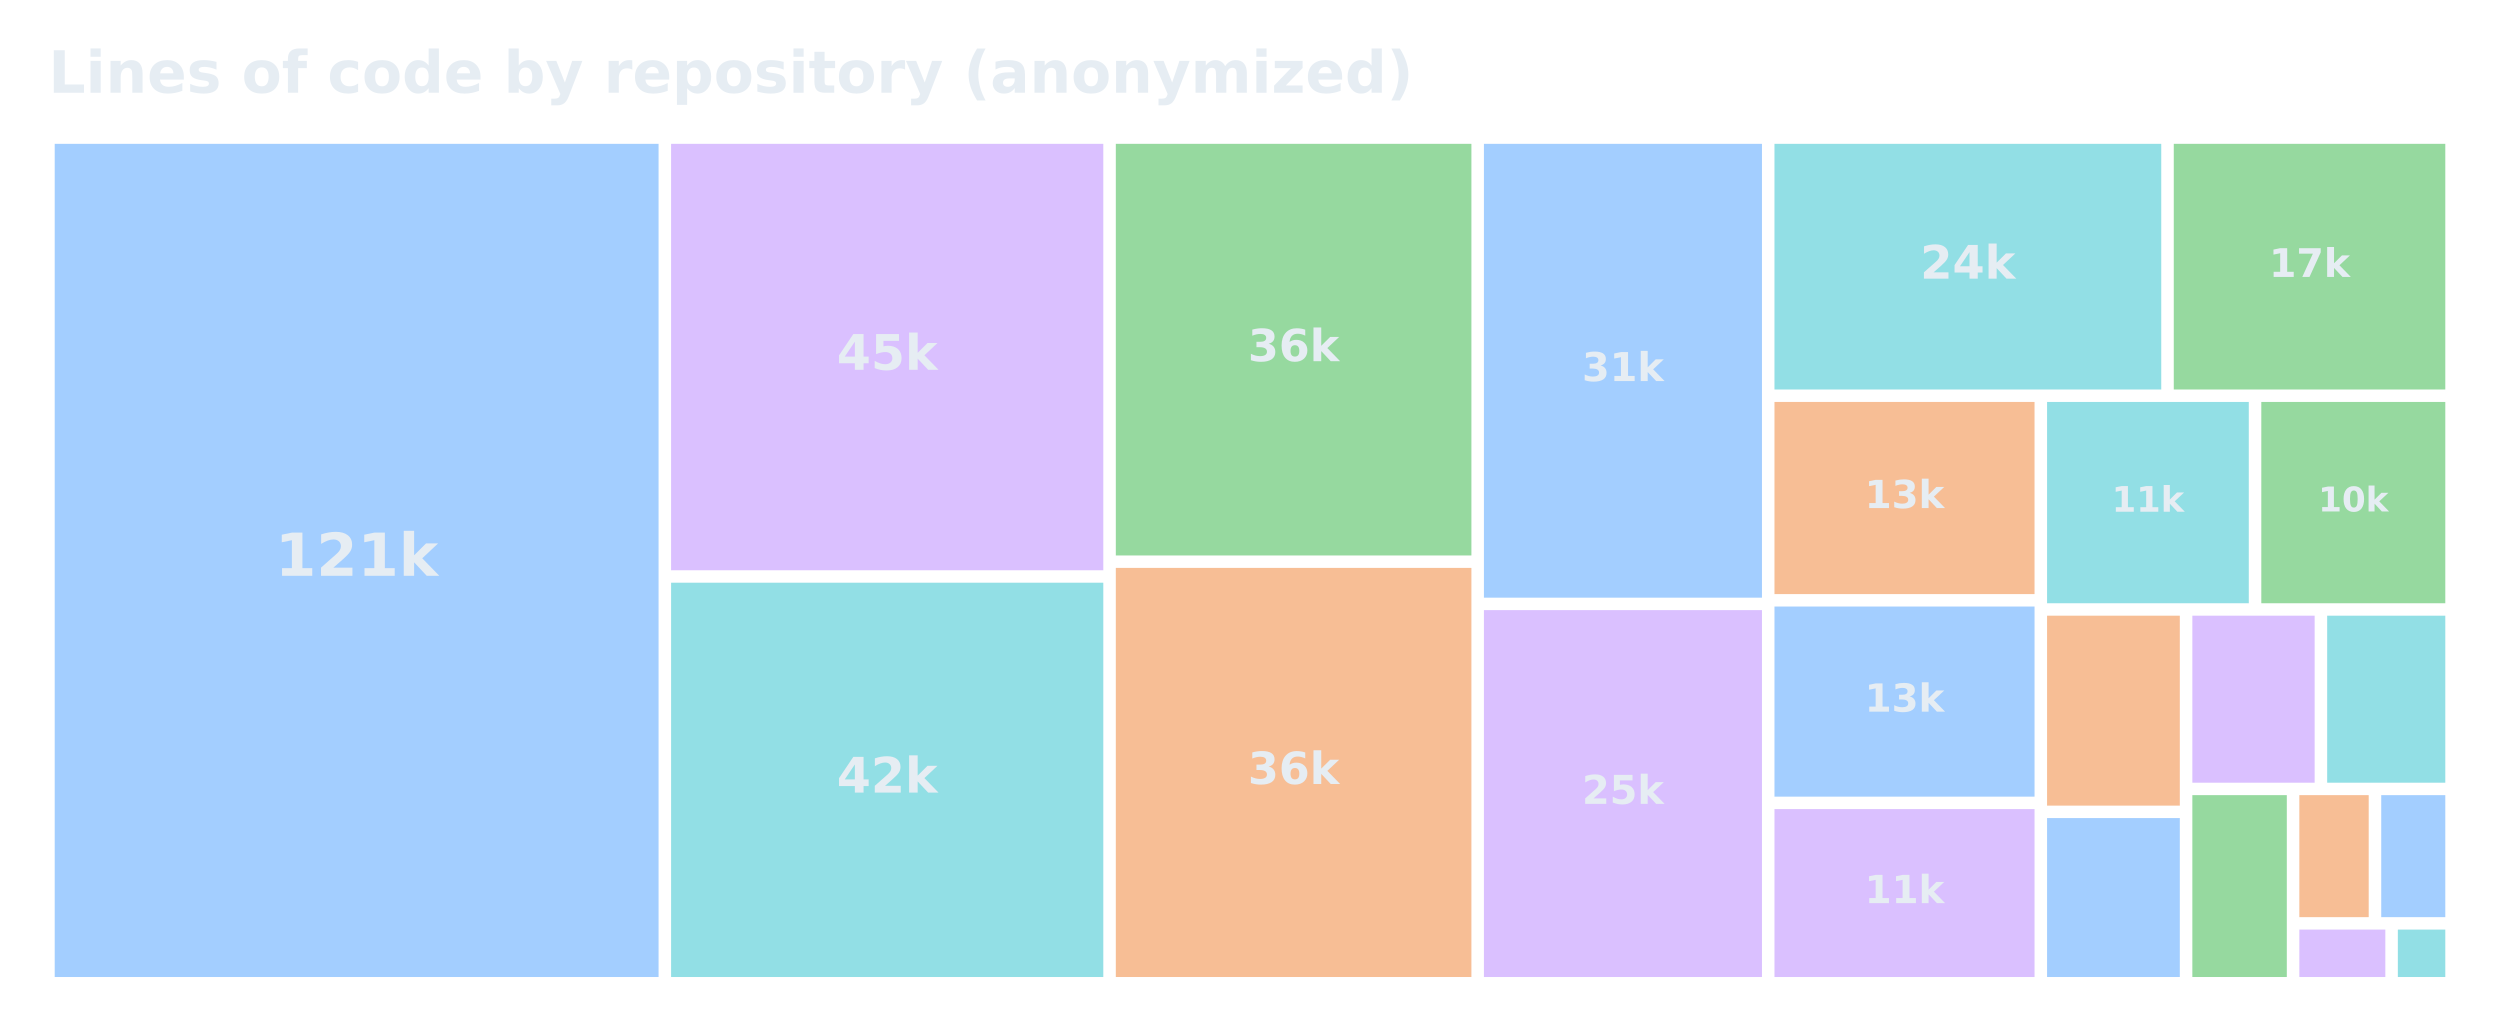
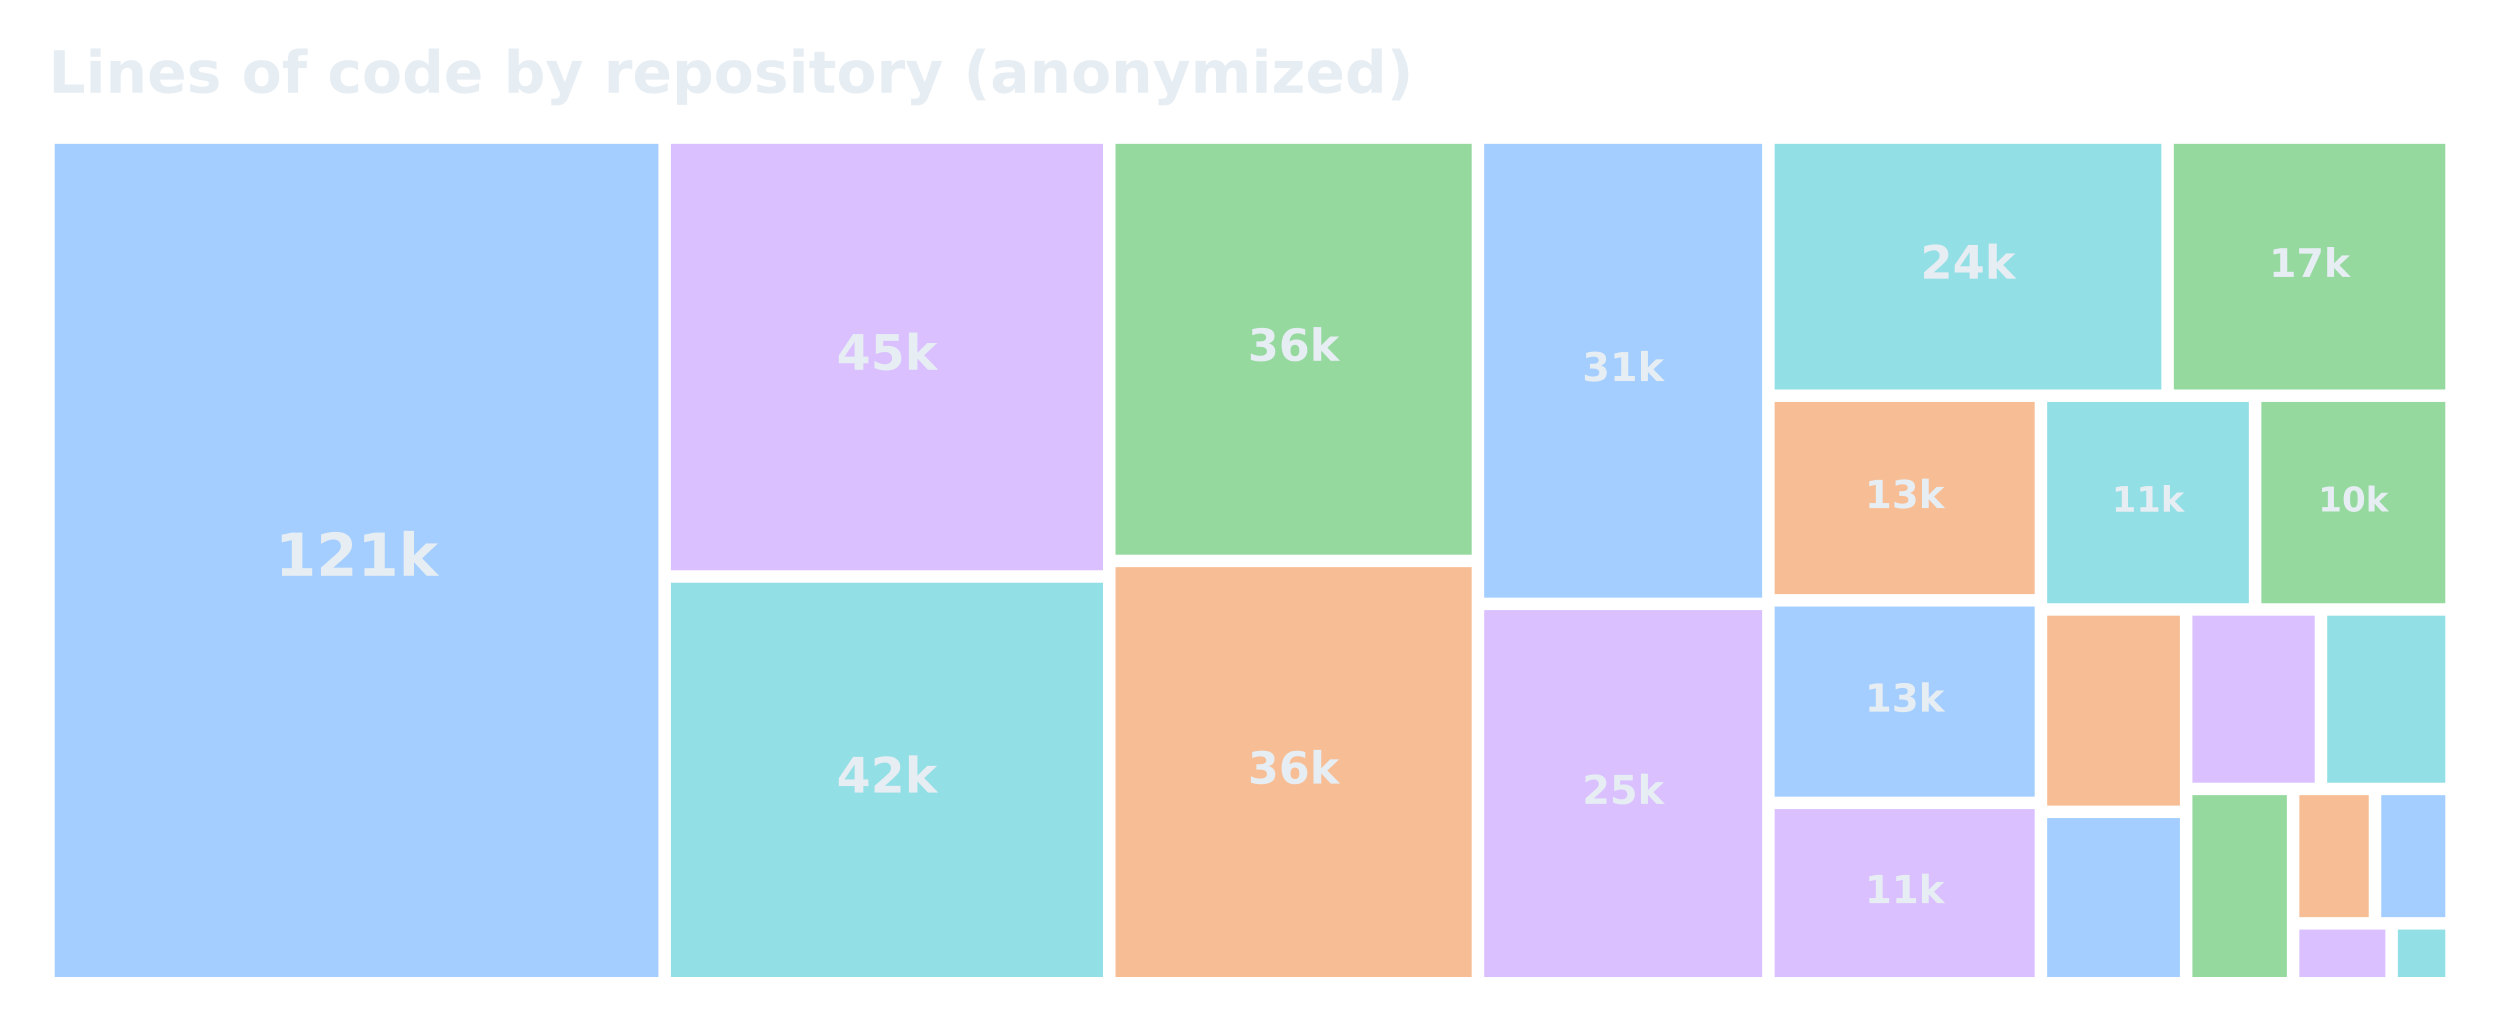
<svg xmlns="http://www.w3.org/2000/svg" xmlns:xlink="http://www.w3.org/1999/xlink" width="557.28pt" height="229.974pt" viewBox="0 0 557.28 229.974" version="1.1">
  <defs>
    <style type="text/css">*{stroke-linejoin: round; stroke-linecap: butt}</style>
  </defs>
  <g id="figure_1">
    <g id="patch_1">
      <path d="M 0 229.974  L 557.28 229.974  L 557.28 0  L 0 0  L 0 229.974  z " style="fill: none; opacity: 0" />
    </g>
    <g id="axes_1">
      <g id="patch_2">
-         <path d="M 12.195 32.064  L 146.804 32.064  L 146.804 217.788  L 12.195 217.788  z " clip-path="url(#pdce6cdd599)" style="fill: #58a6ff; opacity: 0.55" />
+         <path d="M 12.195 32.064  L 146.766 32.064  L 146.766 217.788  L 12.195 217.788  z " clip-path="url(#pbf38016978)" style="fill: #58a6ff; opacity: 0.55" />
      </g>
      <g id="patch_3">
-         <path d="M 149.594 32.064  L 245.939 32.064  L 245.939 127.121  L 149.594 127.121  z " clip-path="url(#pdce6cdd599)" style="fill: #bc8cff; opacity: 0.55" />
+         <path d="M 149.556 32.064  L 245.873 32.064  L 245.873 127.121  L 149.556 127.121  z " clip-path="url(#pbf38016978)" style="fill: #bc8cff; opacity: 0.55" />
      </g>
      <g id="patch_4">
-         <path d="M 149.594 129.893  L 245.939 129.893  L 245.939 217.788  L 149.594 217.788  z " clip-path="url(#pdce6cdd599)" style="fill: #39c5cf; opacity: 0.55" />
+         <path d="M 149.556 129.893  L 245.873 129.893  L 245.873 217.788  L 149.556 217.788  z " clip-path="url(#pbf38016978)" style="fill: #39c5cf; opacity: 0.55" />
      </g>
      <g id="patch_5">
-         <path d="M 248.729 32.064  L 327.994 32.064  L 327.994 123.82  L 248.729 123.82  z " clip-path="url(#pdce6cdd599)" style="fill: #3fb950; opacity: 0.55" />
+         <path d="M 248.663 32.064  L 328.054 32.064  L 328.054 123.648  L 248.663 123.648  z " clip-path="url(#pbf38016978)" style="fill: #3fb950; opacity: 0.55" />
      </g>
      <g id="patch_6">
-         <path d="M 248.729 126.592  L 327.994 126.592  L 327.994 217.788  L 248.729 217.788  z " clip-path="url(#pdce6cdd599)" style="fill: #f0883e; opacity: 0.55" />
+         <path d="M 248.663 126.42  L 328.054 126.42  L 328.054 217.788  L 248.663 217.788  z " clip-path="url(#pbf38016978)" style="fill: #f0883e; opacity: 0.55" />
      </g>
      <g id="patch_7">
-         <path d="M 330.784 32.064  L 392.761 32.064  L 392.761 133.229  L 330.784 133.229  z " clip-path="url(#pdce6cdd599)" style="fill: #58a6ff; opacity: 0.55" />
+         <path d="M 330.844 32.064  L 392.803 32.064  L 392.803 133.229  L 330.844 133.229  z " clip-path="url(#pbf38016978)" style="fill: #58a6ff; opacity: 0.55" />
      </g>
      <g id="patch_8">
-         <path d="M 330.784 136.001  L 392.761 136.001  L 392.761 217.788  L 330.784 217.788  z " clip-path="url(#pdce6cdd599)" style="fill: #bc8cff; opacity: 0.55" />
+         <path d="M 330.844 136.001  L 392.803 136.001  L 392.803 217.788  L 330.844 217.788  z " clip-path="url(#pbf38016978)" style="fill: #bc8cff; opacity: 0.55" />
      </g>
      <g id="patch_9">
-         <path d="M 395.551 32.064  L 481.769 32.064  L 481.769 86.826  L 395.551 86.826  z " clip-path="url(#pdce6cdd599)" style="fill: #39c5cf; opacity: 0.55" />
+         <path d="M 395.593 32.064  L 481.787 32.064  L 481.787 86.826  L 395.593 86.826  z " clip-path="url(#pbf38016978)" style="fill: #39c5cf; opacity: 0.55" />
      </g>
      <g id="patch_10">
-         <path d="M 484.559 32.064  L 545.085 32.064  L 545.085 86.826  L 484.559 86.826  z " clip-path="url(#pdce6cdd599)" style="fill: #3fb950; opacity: 0.55" />
+         <path d="M 484.577 32.064  L 545.085 32.064  L 545.085 86.826  L 484.577 86.826  z " clip-path="url(#pbf38016978)" style="fill: #3fb950; opacity: 0.55" />
      </g>
      <g id="patch_11">
-         <path d="M 395.551 89.598  L 453.524 89.598  L 453.524 132.431  L 395.551 132.431  z " clip-path="url(#pdce6cdd599)" style="fill: #f0883e; opacity: 0.55" />
+         <path d="M 395.593 89.598  L 453.55 89.598  L 453.55 132.431  L 395.593 132.431  z " clip-path="url(#pbf38016978)" style="fill: #f0883e; opacity: 0.55" />
      </g>
      <g id="patch_12">
-         <path d="M 395.551 135.203  L 453.524 135.203  L 453.524 177.583  L 395.551 177.583  z " clip-path="url(#pdce6cdd599)" style="fill: #58a6ff; opacity: 0.55" />
+         <path d="M 395.593 135.203  L 453.55 135.203  L 453.55 177.583  L 395.593 177.583  z " clip-path="url(#pbf38016978)" style="fill: #58a6ff; opacity: 0.55" />
      </g>
      <g id="patch_13">
-         <path d="M 395.551 180.355  L 453.524 180.355  L 453.524 217.788  L 395.551 217.788  z " clip-path="url(#pdce6cdd599)" style="fill: #bc8cff; opacity: 0.55" />
+         <path d="M 395.593 180.355  L 453.55 180.355  L 453.55 217.788  L 395.593 217.788  z " clip-path="url(#pbf38016978)" style="fill: #bc8cff; opacity: 0.55" />
      </g>
      <g id="patch_14">
-         <path d="M 456.314 89.598  L 501.284 89.598  L 501.284 134.472  L 456.314 134.472  z " clip-path="url(#pdce6cdd599)" style="fill: #39c5cf; opacity: 0.55" />
+         <path d="M 456.34 89.598  L 501.297 89.598  L 501.297 134.472  L 456.34 134.472  z " clip-path="url(#pbf38016978)" style="fill: #39c5cf; opacity: 0.55" />
      </g>
      <g id="patch_15">
-         <path d="M 504.074 89.598  L 545.085 89.598  L 545.085 134.472  L 504.074 134.472  z " clip-path="url(#pdce6cdd599)" style="fill: #3fb950; opacity: 0.55" />
+         <path d="M 504.087 89.598  L 545.085 89.598  L 545.085 134.472  L 504.087 134.472  z " clip-path="url(#pbf38016978)" style="fill: #3fb950; opacity: 0.55" />
      </g>
      <g id="patch_16">
-         <path d="M 456.314 137.244  L 485.91 137.244  L 485.91 179.584  L 456.314 179.584  z " clip-path="url(#pdce6cdd599)" style="fill: #f0883e; opacity: 0.55" />
+         <path d="M 456.34 137.244  L 485.927 137.244  L 485.927 179.584  L 456.34 179.584  z " clip-path="url(#pbf38016978)" style="fill: #f0883e; opacity: 0.55" />
      </g>
      <g id="patch_17">
-         <path d="M 456.314 182.356  L 485.91 182.356  L 485.91 217.788  L 456.314 217.788  z " clip-path="url(#pdce6cdd599)" style="fill: #58a6ff; opacity: 0.55" />
+         <path d="M 456.34 182.356  L 485.927 182.356  L 485.927 217.788  L 456.34 217.788  z " clip-path="url(#pbf38016978)" style="fill: #58a6ff; opacity: 0.55" />
      </g>
      <g id="patch_18">
-         <path d="M 488.7 137.244  L 515.965 137.244  L 515.965 174.474  L 488.7 174.474  z " clip-path="url(#pdce6cdd599)" style="fill: #bc8cff; opacity: 0.55" />
+         <path d="M 488.717 137.244  L 515.973 137.244  L 515.973 174.474  L 488.717 174.474  z " clip-path="url(#pbf38016978)" style="fill: #bc8cff; opacity: 0.55" />
      </g>
      <g id="patch_19">
-         <path d="M 518.755 137.244  L 545.085 137.244  L 545.085 174.474  L 518.755 174.474  z " clip-path="url(#pdce6cdd599)" style="fill: #39c5cf; opacity: 0.55" />
+         <path d="M 518.763 137.244  L 545.085 137.244  L 545.085 174.474  L 518.763 174.474  z " clip-path="url(#pbf38016978)" style="fill: #39c5cf; opacity: 0.55" />
      </g>
      <g id="patch_20">
-         <path d="M 488.7 177.246  L 509.758 177.246  L 509.758 217.788  L 488.7 217.788  z " clip-path="url(#pdce6cdd599)" style="fill: #3fb950; opacity: 0.55" />
+         <path d="M 488.717 177.246  L 509.767 177.246  L 509.767 217.788  L 488.717 217.788  z " clip-path="url(#pbf38016978)" style="fill: #3fb950; opacity: 0.55" />
      </g>
      <g id="patch_21">
-         <path d="M 512.548 177.246  L 528.013 177.246  L 528.013 204.443  L 512.548 204.443  z " clip-path="url(#pdce6cdd599)" style="fill: #f0883e; opacity: 0.55" />
+         <path d="M 512.557 177.246  L 528.018 177.246  L 528.018 204.443  L 512.557 204.443  z " clip-path="url(#pbf38016978)" style="fill: #f0883e; opacity: 0.55" />
      </g>
      <g id="patch_22">
-         <path d="M 530.803 177.246  L 545.085 177.246  L 545.085 204.443  L 530.803 204.443  z " clip-path="url(#pdce6cdd599)" style="fill: #58a6ff; opacity: 0.55" />
+         <path d="M 530.808 177.246  L 545.085 177.246  L 545.085 204.443  L 530.808 204.443  z " clip-path="url(#pbf38016978)" style="fill: #58a6ff; opacity: 0.55" />
      </g>
      <g id="patch_23">
-         <path d="M 512.548 207.215  L 531.72 207.215  L 531.72 217.788  L 512.548 217.788  z " clip-path="url(#pdce6cdd599)" style="fill: #bc8cff; opacity: 0.55" />
+         <path d="M 512.557 207.215  L 531.724 207.215  L 531.724 217.788  L 512.557 217.788  z " clip-path="url(#pbf38016978)" style="fill: #bc8cff; opacity: 0.55" />
      </g>
      <g id="patch_24">
-         <path d="M 534.51 207.215  L 545.085 207.215  L 545.085 217.788  L 534.51 217.788  z " clip-path="url(#pdce6cdd599)" style="fill: #39c5cf; opacity: 0.55" />
+         <path d="M 534.514 207.215  L 545.085 207.215  L 545.085 217.788  L 534.514 217.788  z " clip-path="url(#pbf38016978)" style="fill: #39c5cf; opacity: 0.55" />
      </g>
      <g id="text_1">
-         <g style="fill: #e6edf3" transform="translate(61.32346 128.3574) scale(0.132079 -0.132079)">
+         <g style="fill: #e6edf3" transform="translate(61.30746 128.3568) scale(0.132056 -0.132056)">
          <defs>
            <path id="DejaVuSans-Bold-14" d="M 750 831  L 1813 831  L 1813 3847  L 722 3622  L 722 4441  L 1806 4666  L 2950 4666  L 2950 831  L 4013 831  L 4013 0  L 750 0  L 750 831  z " transform="scale(0.015625)" />
            <path id="DejaVuSans-Bold-15" d="M 1844 884  L 3897 884  L 3897 0  L 506 0  L 506 884  L 2209 2388  Q 2438 2594 2547 2791  Q 2656 2988 2656 3200  Q 2656 3528 2436 3728  Q 2216 3928 1850 3928  Q 1569 3928 1234 3808  Q 900 3688 519 3450  L 519 4475  Q 925 4609 1322 4679  Q 1719 4750 2100 4750  Q 2938 4750 3402 4381  Q 3866 4013 3866 3353  Q 3866 2972 3669 2642  Q 3472 2313 2841 1759  L 1844 884  z " transform="scale(0.015625)" />
            <path id="DejaVuSans-Bold-4e" d="M 538 4863  L 1656 4863  L 1656 2216  L 2944 3500  L 4244 3500  L 2534 1894  L 4378 0  L 3022 0  L 1656 1459  L 1656 0  L 538 0  L 538 4863  z " transform="scale(0.015625)" />
          </defs>
          <use xlink:href="#DejaVuSans-Bold-14" />
          <use xlink:href="#DejaVuSans-Bold-15" transform="translate(69.57812 0)" />
          <use xlink:href="#DejaVuSans-Bold-14" transform="translate(139.1562 0)" />
          <use xlink:href="#DejaVuSans-Bold-4e" transform="translate(208.7344 0)" />
        </g>
      </g>
      <g id="text_2">
-         <g style="fill: #e6edf3" transform="translate(186.5356 82.42996) scale(0.10922 -0.10922)">
+         <g style="fill: #e6edf3" transform="translate(186.4852 82.42954) scale(0.109203 -0.109203)">
          <defs>
            <path id="DejaVuSans-Bold-17" d="M 2356 3675  L 1038 1722  L 2356 1722  L 2356 3675  z M 2156 4666  L 3494 4666  L 3494 1722  L 4159 1722  L 4159 850  L 3494 850  L 3494 0  L 2356 0  L 2356 850  L 288 850  L 288 1881  L 2156 4666  z " transform="scale(0.015625)" />
            <path id="DejaVuSans-Bold-18" d="M 678 4666  L 3669 4666  L 3669 3781  L 1638 3781  L 1638 3059  Q 1775 3097 1914 3117  Q 2053 3138 2203 3138  Q 3056 3138 3531 2711  Q 4006 2284 4006 1522  Q 4006 766 3489 337  Q 2972 -91 2053 -91  Q 1656 -91 1267 -14  Q 878 63 494 219  L 494 1166  Q 875 947 1217 837  Q 1559 728 1863 728  Q 2300 728 2551 942  Q 2803 1156 2803 1522  Q 2803 1891 2551 2103  Q 2300 2316 1863 2316  Q 1603 2316 1309 2248  Q 1016 2181 678 2041  L 678 4666  z " transform="scale(0.015625)" />
          </defs>
          <use xlink:href="#DejaVuSans-Bold-17" />
          <use xlink:href="#DejaVuSans-Bold-18" transform="translate(69.57812 0)" />
          <use xlink:href="#DejaVuSans-Bold-4e" transform="translate(139.1562 0)" />
        </g>
      </g>
      <g id="text_3">
-         <g style="fill: #e6edf3" transform="translate(186.5356 176.678) scale(0.10922 -0.10922)">
+         <g style="fill: #e6edf3" transform="translate(186.4852 176.6775) scale(0.109203 -0.109203)">
          <use xlink:href="#DejaVuSans-Bold-17" />
          <use xlink:href="#DejaVuSans-Bold-15" transform="translate(69.57812 0)" />
          <use xlink:href="#DejaVuSans-Bold-4e" transform="translate(139.1562 0)" />
        </g>
      </g>
      <g id="text_4">
-         <g style="fill: #e6edf3" transform="translate(278.1793 80.51459) scale(0.099017 -0.099017)">
+         <g style="fill: #e6edf3" transform="translate(278.1689 80.43069) scale(0.099093 -0.099093)">
          <defs>
            <path id="DejaVuSans-Bold-16" d="M 2981 2516  Q 3453 2394 3698 2092  Q 3944 1791 3944 1325  Q 3944 631 3412 270  Q 2881 -91 1863 -91  Q 1503 -91 1142 -33  Q 781 25 428 141  L 428 1069  Q 766 900 1098 814  Q 1431 728 1753 728  Q 2231 728 2486 893  Q 2741 1059 2741 1369  Q 2741 1688 2480 1852  Q 2219 2016 1709 2016  L 1228 2016  L 1228 2791  L 1734 2791  Q 2188 2791 2409 2933  Q 2631 3075 2631 3366  Q 2631 3634 2415 3781  Q 2200 3928 1806 3928  Q 1516 3928 1219 3862  Q 922 3797 628 3669  L 628 4550  Q 984 4650 1334 4700  Q 1684 4750 2022 4750  Q 2931 4750 3382 4451  Q 3834 4153 3834 3553  Q 3834 3144 3618 2883  Q 3403 2622 2981 2516  z " transform="scale(0.015625)" />
            <path id="DejaVuSans-Bold-19" d="M 2316 2303  Q 2000 2303 1842 2098  Q 1684 1894 1684 1484  Q 1684 1075 1842 870  Q 2000 666 2316 666  Q 2634 666 2792 870  Q 2950 1075 2950 1484  Q 2950 1894 2792 2098  Q 2634 2303 2316 2303  z M 3803 4544  L 3803 3681  Q 3506 3822 3243 3889  Q 2981 3956 2731 3956  Q 2194 3956 1894 3657  Q 1594 3359 1544 2772  Q 1750 2925 1990 3001  Q 2231 3078 2516 3078  Q 3231 3078 3670 2659  Q 4109 2241 4109 1563  Q 4109 813 3618 361  Q 3128 -91 2303 -91  Q 1394 -91 895 523  Q 397 1138 397 2266  Q 397 3422 980 4083  Q 1563 4744 2578 4744  Q 2900 4744 3203 4694  Q 3506 4644 3803 4544  z " transform="scale(0.015625)" />
          </defs>
          <use xlink:href="#DejaVuSans-Bold-16" />
          <use xlink:href="#DejaVuSans-Bold-19" transform="translate(69.57812 0)" />
          <use xlink:href="#DejaVuSans-Bold-4e" transform="translate(139.1562 0)" />
        </g>
      </g>
      <g id="text_5">
-         <g style="fill: #e6edf3" transform="translate(278.1793 174.7626) scale(0.099017 -0.099017)">
+         <g style="fill: #e6edf3" transform="translate(278.1689 174.6787) scale(0.099093 -0.099093)">
          <use xlink:href="#DejaVuSans-Bold-16" />
          <use xlink:href="#DejaVuSans-Bold-19" transform="translate(69.57812 0)" />
          <use xlink:href="#DejaVuSans-Bold-4e" transform="translate(139.1562 0)" />
        </g>
      </g>
      <g id="text_6">
-         <g style="fill: #e6edf3" transform="translate(352.6525 84.95088) scale(0.08869 -0.08869)">
+         <g style="fill: #e6edf3" transform="translate(352.7051 84.9506) scale(0.088679 -0.088679)">
          <use xlink:href="#DejaVuSans-Bold-16" />
          <use xlink:href="#DejaVuSans-Bold-14" transform="translate(69.57812 0)" />
          <use xlink:href="#DejaVuSans-Bold-4e" transform="translate(139.1562 0)" />
        </g>
      </g>
      <g id="text_7">
-         <g style="fill: #e6edf3" transform="translate(352.6525 179.1989) scale(0.08869 -0.08869)">
+         <g style="fill: #e6edf3" transform="translate(352.7051 179.1986) scale(0.088679 -0.088679)">
          <use xlink:href="#DejaVuSans-Bold-15" />
          <use xlink:href="#DejaVuSans-Bold-18" transform="translate(69.57812 0)" />
          <use xlink:href="#DejaVuSans-Bold-4e" transform="translate(139.1562 0)" />
        </g>
      </g>
      <g id="text_8">
-         <g style="fill: #e6edf3" transform="translate(428.0511 62.12561) scale(0.103171 -0.103171)">
+         <g style="fill: #e6edf3" transform="translate(428.0827 62.12523) scale(0.103156 -0.103156)">
          <use xlink:href="#DejaVuSans-Bold-15" />
          <use xlink:href="#DejaVuSans-Bold-17" transform="translate(69.57812 0)" />
          <use xlink:href="#DejaVuSans-Bold-4e" transform="translate(139.1562 0)" />
        </g>
      </g>
      <g id="text_9">
-         <g style="fill: #e6edf3" transform="translate(505.7912 61.72688) scale(0.087823 -0.087823)">
+         <g style="fill: #e6edf3" transform="translate(505.8011 61.7266) scale(0.087813 -0.087813)">
          <defs>
            <path id="DejaVuSans-Bold-1a" d="M 428 4666  L 3944 4666  L 3944 3988  L 2125 0  L 953 0  L 2675 3781  L 428 3781  L 428 4666  z " transform="scale(0.015625)" />
          </defs>
          <use xlink:href="#DejaVuSans-Bold-14" />
          <use xlink:href="#DejaVuSans-Bold-1a" transform="translate(69.57812 0)" />
          <use xlink:href="#DejaVuSans-Bold-4e" transform="translate(139.1562 0)" />
        </g>
      </g>
      <g id="text_10">
-         <g style="fill: #e6edf3" transform="translate(415.6638 113.2568) scale(0.086298 -0.086298)">
+         <g style="fill: #e6edf3" transform="translate(415.6988 113.2566) scale(0.086288 -0.086288)">
          <use xlink:href="#DejaVuSans-Bold-14" />
          <use xlink:href="#DejaVuSans-Bold-16" transform="translate(69.57812 0)" />
          <use xlink:href="#DejaVuSans-Bold-4e" transform="translate(139.1562 0)" />
        </g>
      </g>
      <g id="text_11">
-         <g style="fill: #e6edf3" transform="translate(415.6638 158.6353) scale(0.086298 -0.086298)">
+         <g style="fill: #e6edf3" transform="translate(415.6988 158.635) scale(0.086288 -0.086288)">
          <use xlink:href="#DejaVuSans-Bold-14" />
          <use xlink:href="#DejaVuSans-Bold-16" transform="translate(69.57812 0)" />
          <use xlink:href="#DejaVuSans-Bold-4e" transform="translate(139.1562 0)" />
        </g>
      </g>
      <g id="text_12">
-         <g style="fill: #e6edf3" transform="translate(415.6638 201.3137) scale(0.086298 -0.086298)">
+         <g style="fill: #e6edf3" transform="translate(415.6988 201.3134) scale(0.086288 -0.086288)">
          <use xlink:href="#DejaVuSans-Bold-14" />
          <use xlink:href="#DejaVuSans-Bold-14" transform="translate(69.57812 0)" />
          <use xlink:href="#DejaVuSans-Bold-4e" transform="translate(139.1562 0)" />
        </g>
      </g>
      <g id="text_13">
-         <g style="fill: #e6edf3" transform="translate(470.7242 114.0756) scale(0.078531 -0.078531)">
+         <g style="fill: #e6edf3" transform="translate(470.7439 114.0754) scale(0.078523 -0.078523)">
          <use xlink:href="#DejaVuSans-Bold-14" />
          <use xlink:href="#DejaVuSans-Bold-14" transform="translate(69.57812 0)" />
          <use xlink:href="#DejaVuSans-Bold-4e" transform="translate(139.1562 0)" />
        </g>
      </g>
      <g id="text_14">
-         <g style="fill: #e6edf3" transform="translate(516.7478 114.0141) scale(0.076165 -0.076165)">
+         <g style="fill: #e6edf3" transform="translate(516.7547 114.014) scale(0.076158 -0.076158)">
          <defs>
            <path id="DejaVuSans-Bold-13" d="M 2944 2338  Q 2944 3213 2780 3570  Q 2616 3928 2228 3928  Q 1841 3928 1675 3570  Q 1509 3213 1509 2338  Q 1509 1453 1675 1090  Q 1841 728 2228 728  Q 2613 728 2778 1090  Q 2944 1453 2944 2338  z M 4147 2328  Q 4147 1169 3647 539  Q 3147 -91 2228 -91  Q 1306 -91 806 539  Q 306 1169 306 2328  Q 306 3491 806 4120  Q 1306 4750 2228 4750  Q 3147 4750 3647 4120  Q 4147 3491 4147 2328  z " transform="scale(0.015625)" />
          </defs>
          <use xlink:href="#DejaVuSans-Bold-14" />
          <use xlink:href="#DejaVuSans-Bold-13" transform="translate(69.57812 0)" />
          <use xlink:href="#DejaVuSans-Bold-4e" transform="translate(139.1562 0)" />
        </g>
      </g>
      <g id="text_15">
        <g style="fill: #e6edf3" transform="translate(10.8 20.67797) scale(0.13 -0.13)">
          <defs>
            <path id="DejaVuSans-Bold-2f" d="M 588 4666  L 1791 4666  L 1791 909  L 3903 909  L 3903 0  L 588 0  L 588 4666  z " transform="scale(0.015625)" />
            <path id="DejaVuSans-Bold-4c" d="M 538 3500  L 1656 3500  L 1656 0  L 538 0  L 538 3500  z M 538 4863  L 1656 4863  L 1656 3950  L 538 3950  L 538 4863  z " transform="scale(0.015625)" />
            <path id="DejaVuSans-Bold-51" d="M 4056 2131  L 4056 0  L 2931 0  L 2931 347  L 2931 1631  Q 2931 2084 2911 2256  Q 2891 2428 2841 2509  Q 2775 2619 2662 2680  Q 2550 2741 2406 2741  Q 2056 2741 1856 2470  Q 1656 2200 1656 1722  L 1656 0  L 538 0  L 538 3500  L 1656 3500  L 1656 2988  Q 1909 3294 2193 3439  Q 2478 3584 2822 3584  Q 3428 3584 3742 3212  Q 4056 2841 4056 2131  z " transform="scale(0.015625)" />
            <path id="DejaVuSans-Bold-48" d="M 4031 1759  L 4031 1441  L 1416 1441  Q 1456 1047 1700 850  Q 1944 653 2381 653  Q 2734 653 3104 758  Q 3475 863 3866 1075  L 3866 213  Q 3469 63 3072 -14  Q 2675 -91 2278 -91  Q 1328 -91 801 392  Q 275 875 275 1747  Q 275 2603 792 3093  Q 1309 3584 2216 3584  Q 3041 3584 3536 3087  Q 4031 2591 4031 1759  z M 2881 2131  Q 2881 2450 2695 2645  Q 2509 2841 2209 2841  Q 1884 2841 1681 2658  Q 1478 2475 1428 2131  L 2881 2131  z " transform="scale(0.015625)" />
            <path id="DejaVuSans-Bold-56" d="M 3272 3391  L 3272 2541  Q 2913 2691 2578 2766  Q 2244 2841 1947 2841  Q 1628 2841 1473 2761  Q 1319 2681 1319 2516  Q 1319 2381 1436 2309  Q 1553 2238 1856 2203  L 2053 2175  Q 2913 2066 3209 1816  Q 3506 1566 3506 1031  Q 3506 472 3093 190  Q 2681 -91 1863 -91  Q 1516 -91 1145 -36  Q 775 19 384 128  L 384 978  Q 719 816 1070 734  Q 1422 653 1784 653  Q 2113 653 2278 743  Q 2444 834 2444 1013  Q 2444 1163 2330 1236  Q 2216 1309 1875 1350  L 1678 1375  Q 931 1469 631 1722  Q 331 1975 331 2491  Q 331 3047 712 3315  Q 1094 3584 1881 3584  Q 2191 3584 2531 3537  Q 2872 3491 3272 3391  z " transform="scale(0.015625)" />
            <path id="DejaVuSans-Bold-3" transform="scale(0.015625)" />
            <path id="DejaVuSans-Bold-52" d="M 2203 2784  Q 1831 2784 1636 2517  Q 1441 2250 1441 1747  Q 1441 1244 1636 976  Q 1831 709 2203 709  Q 2569 709 2762 976  Q 2956 1244 2956 1747  Q 2956 2250 2762 2517  Q 2569 2784 2203 2784  z M 2203 3584  Q 3106 3584 3614 3096  Q 4122 2609 4122 1747  Q 4122 884 3614 396  Q 3106 -91 2203 -91  Q 1297 -91 786 396  Q 275 884 275 1747  Q 275 2609 786 3096  Q 1297 3584 2203 3584  z " transform="scale(0.015625)" />
            <path id="DejaVuSans-Bold-49" d="M 2841 4863  L 2841 4128  L 2222 4128  Q 1984 4128 1890 4042  Q 1797 3956 1797 3744  L 1797 3500  L 2753 3500  L 2753 2700  L 1797 2700  L 1797 0  L 678 0  L 678 2700  L 122 2700  L 122 3500  L 678 3500  L 678 3744  Q 678 4316 997 4589  Q 1316 4863 1984 4863  L 2841 4863  z " transform="scale(0.015625)" />
            <path id="DejaVuSans-Bold-46" d="M 3366 3391  L 3366 2478  Q 3138 2634 2908 2709  Q 2678 2784 2431 2784  Q 1963 2784 1702 2511  Q 1441 2238 1441 1747  Q 1441 1256 1702 982  Q 1963 709 2431 709  Q 2694 709 2930 787  Q 3166 866 3366 1019  L 3366 103  Q 3103 6 2833 -42  Q 2563 -91 2291 -91  Q 1344 -91 809 395  Q 275 881 275 1747  Q 275 2613 809 3098  Q 1344 3584 2291 3584  Q 2566 3584 2833 3536  Q 3100 3488 3366 3391  z " transform="scale(0.015625)" />
            <path id="DejaVuSans-Bold-47" d="M 2919 2988  L 2919 4863  L 4044 4863  L 4044 0  L 2919 0  L 2919 506  Q 2688 197 2409 53  Q 2131 -91 1766 -91  Q 1119 -91 703 423  Q 288 938 288 1747  Q 288 2556 703 3070  Q 1119 3584 1766 3584  Q 2128 3584 2408 3439  Q 2688 3294 2919 2988  z M 2181 722  Q 2541 722 2730 984  Q 2919 1247 2919 1747  Q 2919 2247 2730 2509  Q 2541 2772 2181 2772  Q 1825 2772 1636 2509  Q 1447 2247 1447 1747  Q 1447 1247 1636 984  Q 1825 722 2181 722  z " transform="scale(0.015625)" />
            <path id="DejaVuSans-Bold-45" d="M 2400 722  Q 2759 722 2948 984  Q 3138 1247 3138 1747  Q 3138 2247 2948 2509  Q 2759 2772 2400 2772  Q 2041 2772 1848 2508  Q 1656 2244 1656 1747  Q 1656 1250 1848 986  Q 2041 722 2400 722  z M 1656 2988  Q 1888 3294 2169 3439  Q 2450 3584 2816 3584  Q 3463 3584 3878 3070  Q 4294 2556 4294 1747  Q 4294 938 3878 423  Q 3463 -91 2816 -91  Q 2450 -91 2169 54  Q 1888 200 1656 506  L 1656 0  L 538 0  L 538 4863  L 1656 4863  L 1656 2988  z " transform="scale(0.015625)" />
            <path id="DejaVuSans-Bold-5c" d="M 78 3500  L 1197 3500  L 2138 1125  L 2938 3500  L 4056 3500  L 2584 -331  Q 2363 -916 2067 -1148  Q 1772 -1381 1288 -1381  L 641 -1381  L 641 -647  L 991 -647  Q 1275 -647 1404 -556  Q 1534 -466 1606 -231  L 1638 -134  L 78 3500  z " transform="scale(0.015625)" />
            <path id="DejaVuSans-Bold-55" d="M 3138 2547  Q 2991 2616 2845 2648  Q 2700 2681 2553 2681  Q 2122 2681 1889 2404  Q 1656 2128 1656 1613  L 1656 0  L 538 0  L 538 3500  L 1656 3500  L 1656 2925  Q 1872 3269 2151 3426  Q 2431 3584 2822 3584  Q 2878 3584 2943 3579  Q 3009 3575 3134 3559  L 3138 2547  z " transform="scale(0.015625)" />
            <path id="DejaVuSans-Bold-53" d="M 1656 506  L 1656 -1331  L 538 -1331  L 538 3500  L 1656 3500  L 1656 2988  Q 1888 3294 2169 3439  Q 2450 3584 2816 3584  Q 3463 3584 3878 3070  Q 4294 2556 4294 1747  Q 4294 938 3878 423  Q 3463 -91 2816 -91  Q 2450 -91 2169 54  Q 1888 200 1656 506  z M 2400 2772  Q 2041 2772 1848 2508  Q 1656 2244 1656 1747  Q 1656 1250 1848 986  Q 2041 722 2400 722  Q 2759 722 2948 984  Q 3138 1247 3138 1747  Q 3138 2247 2948 2509  Q 2759 2772 2400 2772  z " transform="scale(0.015625)" />
            <path id="DejaVuSans-Bold-57" d="M 1759 4494  L 1759 3500  L 2913 3500  L 2913 2700  L 1759 2700  L 1759 1216  Q 1759 972 1856 886  Q 1953 800 2241 800  L 2816 800  L 2816 0  L 1856 0  Q 1194 0 917 276  Q 641 553 641 1216  L 641 2700  L 84 2700  L 84 3500  L 641 3500  L 641 4494  L 1759 4494  z " transform="scale(0.015625)" />
            <path id="DejaVuSans-Bold-b" d="M 2413 -844  L 1484 -844  Q 1006 -72 778 623  Q 550 1319 550 2003  Q 550 2688 779 3389  Q 1009 4091 1484 4856  L 2413 4856  Q 2013 4116 1813 3408  Q 1613 2700 1613 2009  Q 1613 1319 1811 609  Q 2009 -100 2413 -844  z " transform="scale(0.015625)" />
            <path id="DejaVuSans-Bold-44" d="M 2106 1575  Q 1756 1575 1579 1456  Q 1403 1338 1403 1106  Q 1403 894 1545 773  Q 1688 653 1941 653  Q 2256 653 2472 879  Q 2688 1106 2688 1447  L 2688 1575  L 2106 1575  z M 3816 1997  L 3816 0  L 2688 0  L 2688 519  Q 2463 200 2181 54  Q 1900 -91 1497 -91  Q 953 -91 614 226  Q 275 544 275 1050  Q 275 1666 698 1953  Q 1122 2241 2028 2241  L 2688 2241  L 2688 2328  Q 2688 2594 2478 2717  Q 2269 2841 1825 2841  Q 1466 2841 1156 2769  Q 847 2697 581 2553  L 581 3406  Q 941 3494 1303 3539  Q 1666 3584 2028 3584  Q 2975 3584 3395 3211  Q 3816 2838 3816 1997  z " transform="scale(0.015625)" />
            <path id="DejaVuSans-Bold-50" d="M 3781 2919  Q 3994 3244 4286 3414  Q 4578 3584 4928 3584  Q 5531 3584 5847 3212  Q 6163 2841 6163 2131  L 6163 0  L 5038 0  L 5038 1825  Q 5041 1866 5042 1909  Q 5044 1953 5044 2034  Q 5044 2406 4934 2573  Q 4825 2741 4581 2741  Q 4263 2741 4089 2478  Q 3916 2216 3909 1719  L 3909 0  L 2784 0  L 2784 1825  Q 2784 2406 2684 2573  Q 2584 2741 2328 2741  Q 2006 2741 1831 2477  Q 1656 2213 1656 1722  L 1656 0  L 531 0  L 531 3500  L 1656 3500  L 1656 2988  Q 1863 3284 2130 3434  Q 2397 3584 2719 3584  Q 3081 3584 3359 3409  Q 3638 3234 3781 2919  z " transform="scale(0.015625)" />
            <path id="DejaVuSans-Bold-5d" d="M 366 3500  L 3419 3500  L 3419 2719  L 1575 800  L 3419 800  L 3419 0  L 288 0  L 288 781  L 2131 2700  L 366 2700  L 366 3500  z " transform="scale(0.015625)" />
            <path id="DejaVuSans-Bold-c" d="M 513 -844  Q 913 -100 1113 609  Q 1313 1319 1313 2009  Q 1313 2700 1113 3408  Q 913 4116 513 4856  L 1441 4856  Q 1916 4091 2145 3389  Q 2375 2688 2375 2003  Q 2375 1319 2147 623  Q 1919 -72 1441 -844  L 513 -844  z " transform="scale(0.015625)" />
          </defs>
          <use xlink:href="#DejaVuSans-Bold-2f" />
          <use xlink:href="#DejaVuSans-Bold-4c" transform="translate(63.71875 0)" />
          <use xlink:href="#DejaVuSans-Bold-51" transform="translate(98 0)" />
          <use xlink:href="#DejaVuSans-Bold-48" transform="translate(169.1875 0)" />
          <use xlink:href="#DejaVuSans-Bold-56" transform="translate(237.0156 0)" />
          <use xlink:href="#DejaVuSans-Bold-3" transform="translate(296.5312 0)" />
          <use xlink:href="#DejaVuSans-Bold-52" transform="translate(331.3438 0)" />
          <use xlink:href="#DejaVuSans-Bold-49" transform="translate(400.0469 0)" />
          <use xlink:href="#DejaVuSans-Bold-3" transform="translate(443.5469 0)" />
          <use xlink:href="#DejaVuSans-Bold-46" transform="translate(478.3594 0)" />
          <use xlink:href="#DejaVuSans-Bold-52" transform="translate(537.6406 0)" />
          <use xlink:href="#DejaVuSans-Bold-47" transform="translate(606.3438 0)" />
          <use xlink:href="#DejaVuSans-Bold-48" transform="translate(677.9219 0)" />
          <use xlink:href="#DejaVuSans-Bold-3" transform="translate(745.75 0)" />
          <use xlink:href="#DejaVuSans-Bold-45" transform="translate(780.5625 0)" />
          <use xlink:href="#DejaVuSans-Bold-5c" transform="translate(852.1406 0)" />
          <use xlink:href="#DejaVuSans-Bold-3" transform="translate(917.3281 0)" />
          <use xlink:href="#DejaVuSans-Bold-55" transform="translate(952.1406 0)" />
          <use xlink:href="#DejaVuSans-Bold-48" transform="translate(1001.453 0)" />
          <use xlink:href="#DejaVuSans-Bold-53" transform="translate(1069.281 0)" />
          <use xlink:href="#DejaVuSans-Bold-52" transform="translate(1140.859 0)" />
          <use xlink:href="#DejaVuSans-Bold-56" transform="translate(1209.562 0)" />
          <use xlink:href="#DejaVuSans-Bold-4c" transform="translate(1269.078 0)" />
          <use xlink:href="#DejaVuSans-Bold-57" transform="translate(1303.359 0)" />
          <use xlink:href="#DejaVuSans-Bold-52" transform="translate(1351.156 0)" />
          <use xlink:href="#DejaVuSans-Bold-55" transform="translate(1419.859 0)" />
          <use xlink:href="#DejaVuSans-Bold-5c" transform="translate(1469.172 0)" />
          <use xlink:href="#DejaVuSans-Bold-3" transform="translate(1534.359 0)" />
          <use xlink:href="#DejaVuSans-Bold-b" transform="translate(1569.172 0)" />
          <use xlink:href="#DejaVuSans-Bold-44" transform="translate(1614.875 0)" />
          <use xlink:href="#DejaVuSans-Bold-51" transform="translate(1682.359 0)" />
          <use xlink:href="#DejaVuSans-Bold-52" transform="translate(1753.547 0)" />
          <use xlink:href="#DejaVuSans-Bold-51" transform="translate(1822.25 0)" />
          <use xlink:href="#DejaVuSans-Bold-5c" transform="translate(1893.438 0)" />
          <use xlink:href="#DejaVuSans-Bold-50" transform="translate(1958.625 0)" />
          <use xlink:href="#DejaVuSans-Bold-4c" transform="translate(2062.828 0)" />
          <use xlink:href="#DejaVuSans-Bold-5d" transform="translate(2097.109 0)" />
          <use xlink:href="#DejaVuSans-Bold-48" transform="translate(2155.312 0)" />
          <use xlink:href="#DejaVuSans-Bold-47" transform="translate(2223.141 0)" />
          <use xlink:href="#DejaVuSans-Bold-c" transform="translate(2294.719 0)" />
        </g>
      </g>
    </g>
  </g>
  <defs>
-     <clipPath id="pdce6cdd599">
+     <clipPath id="pbf38016978">
      <rect x="10.8" y="30.678" width="535.68" height="188.496" />
    </clipPath>
  </defs>
</svg>
